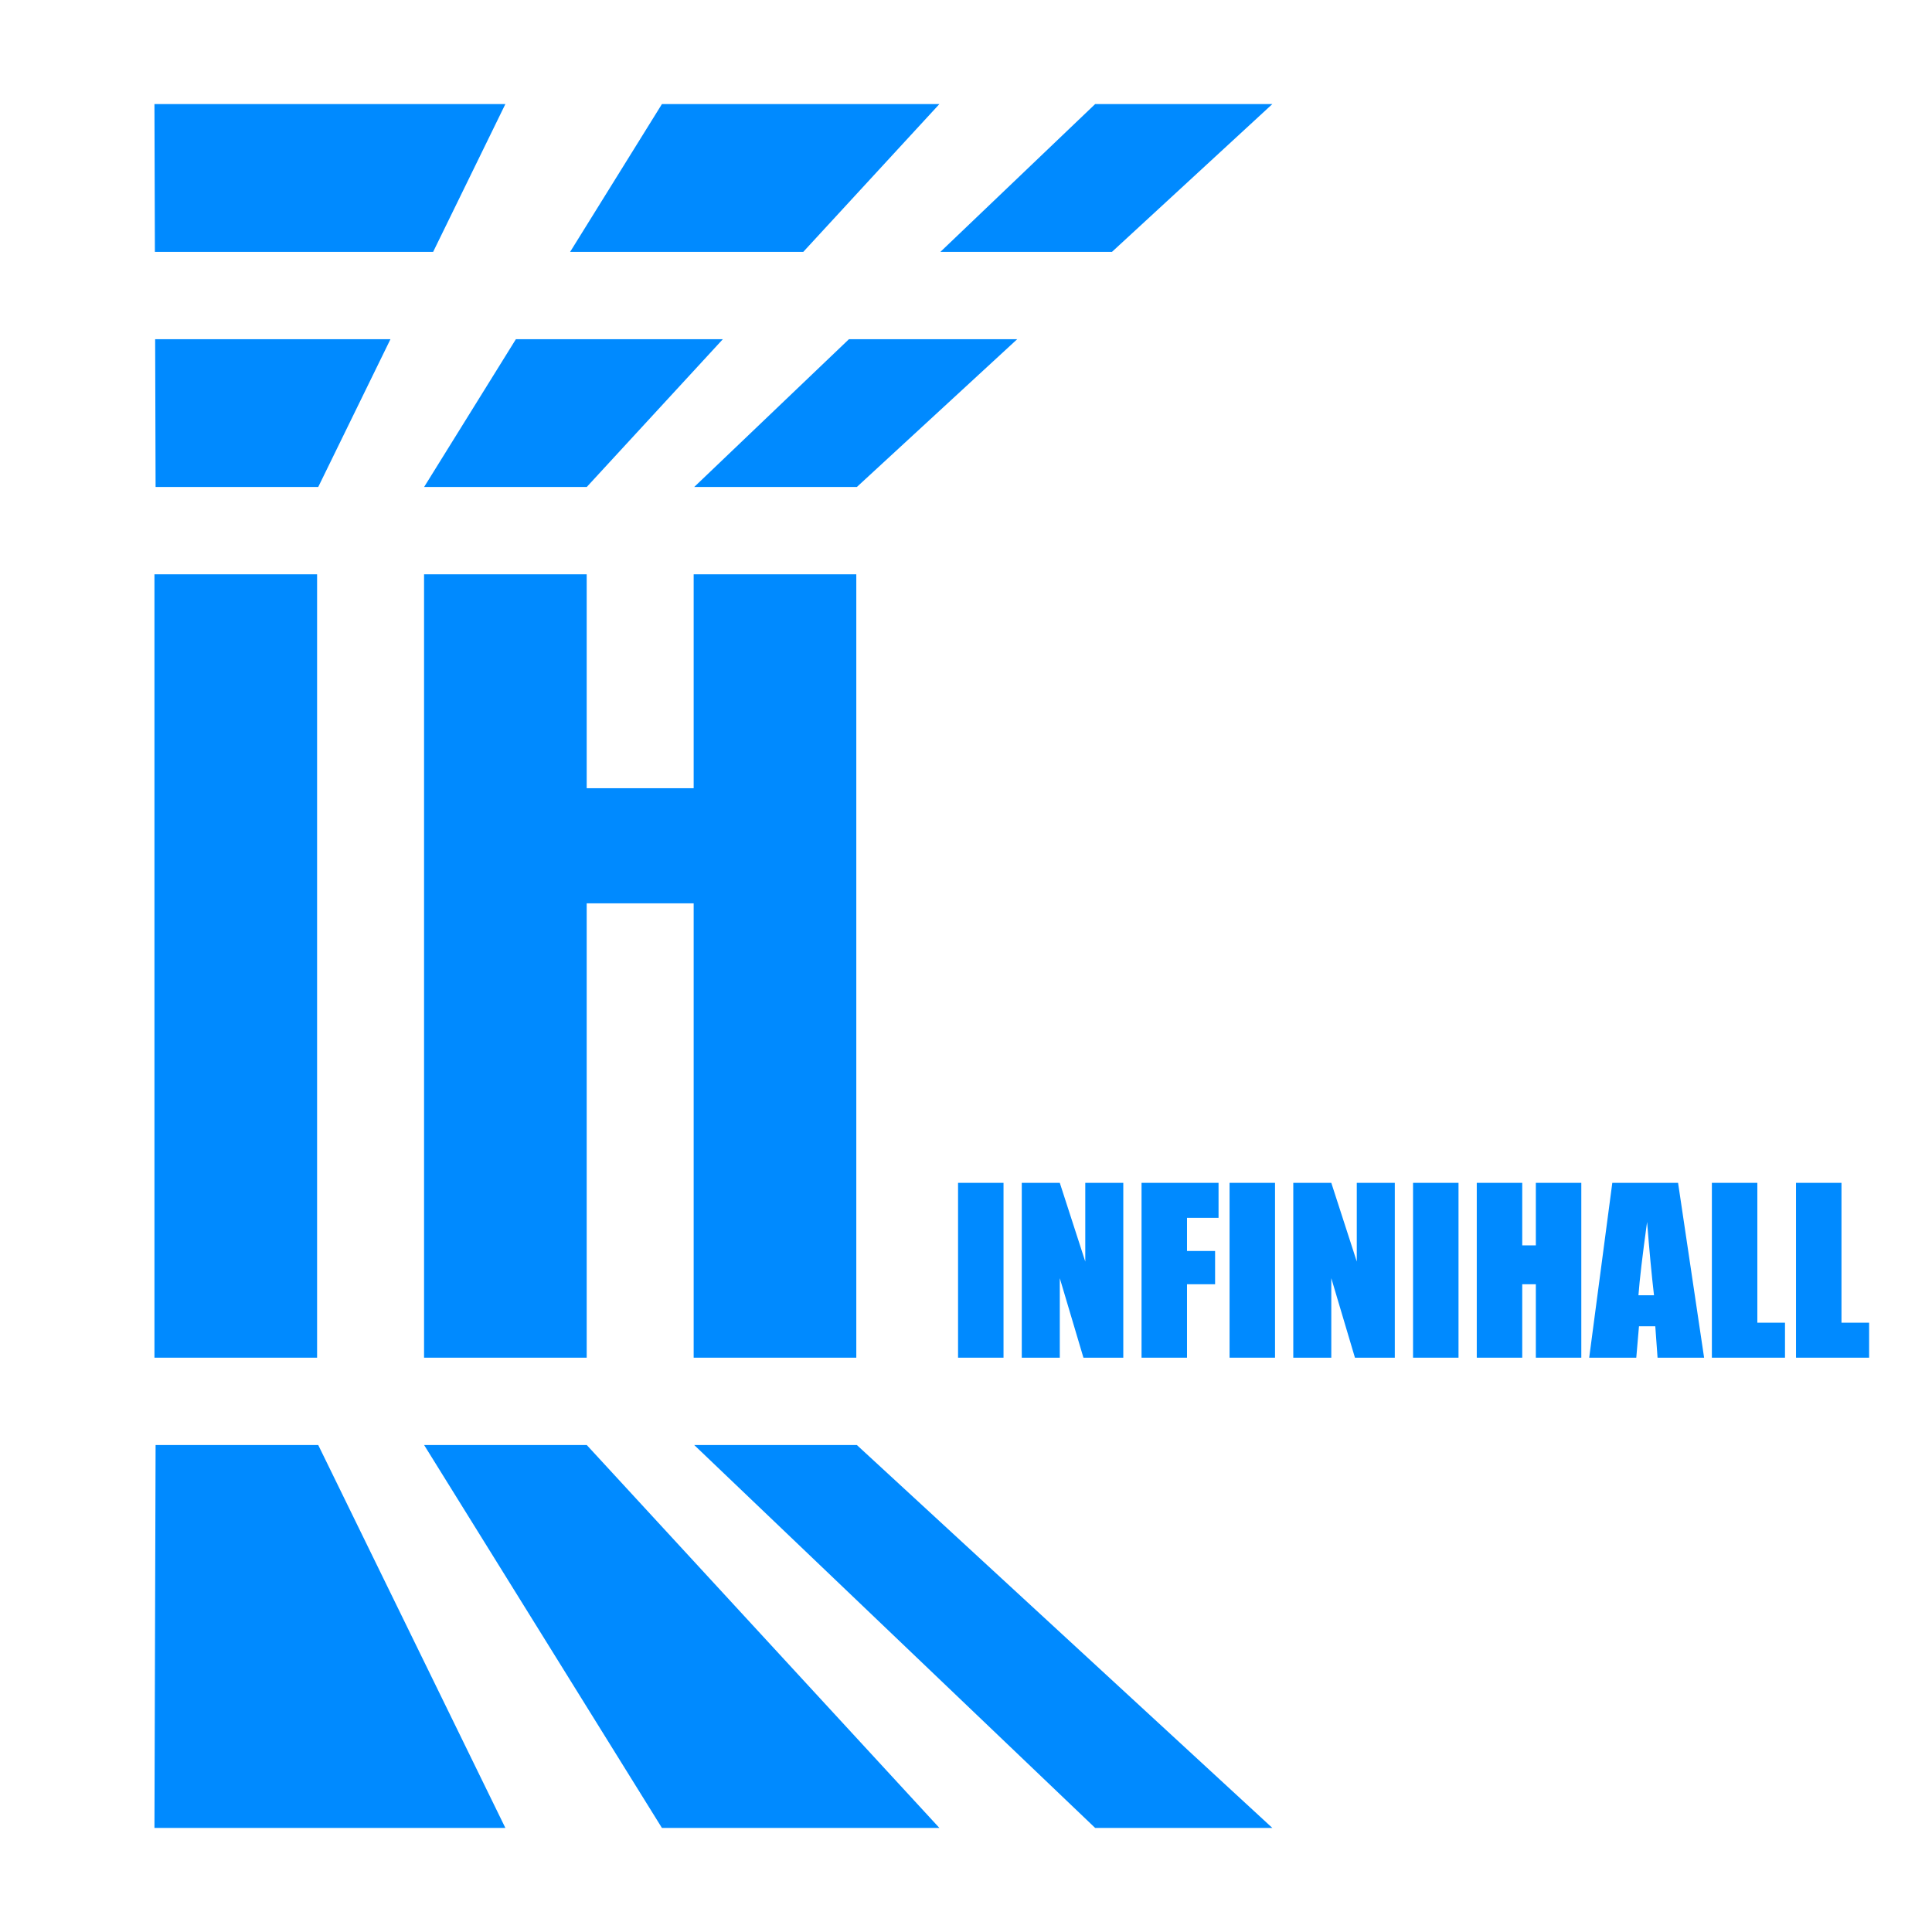
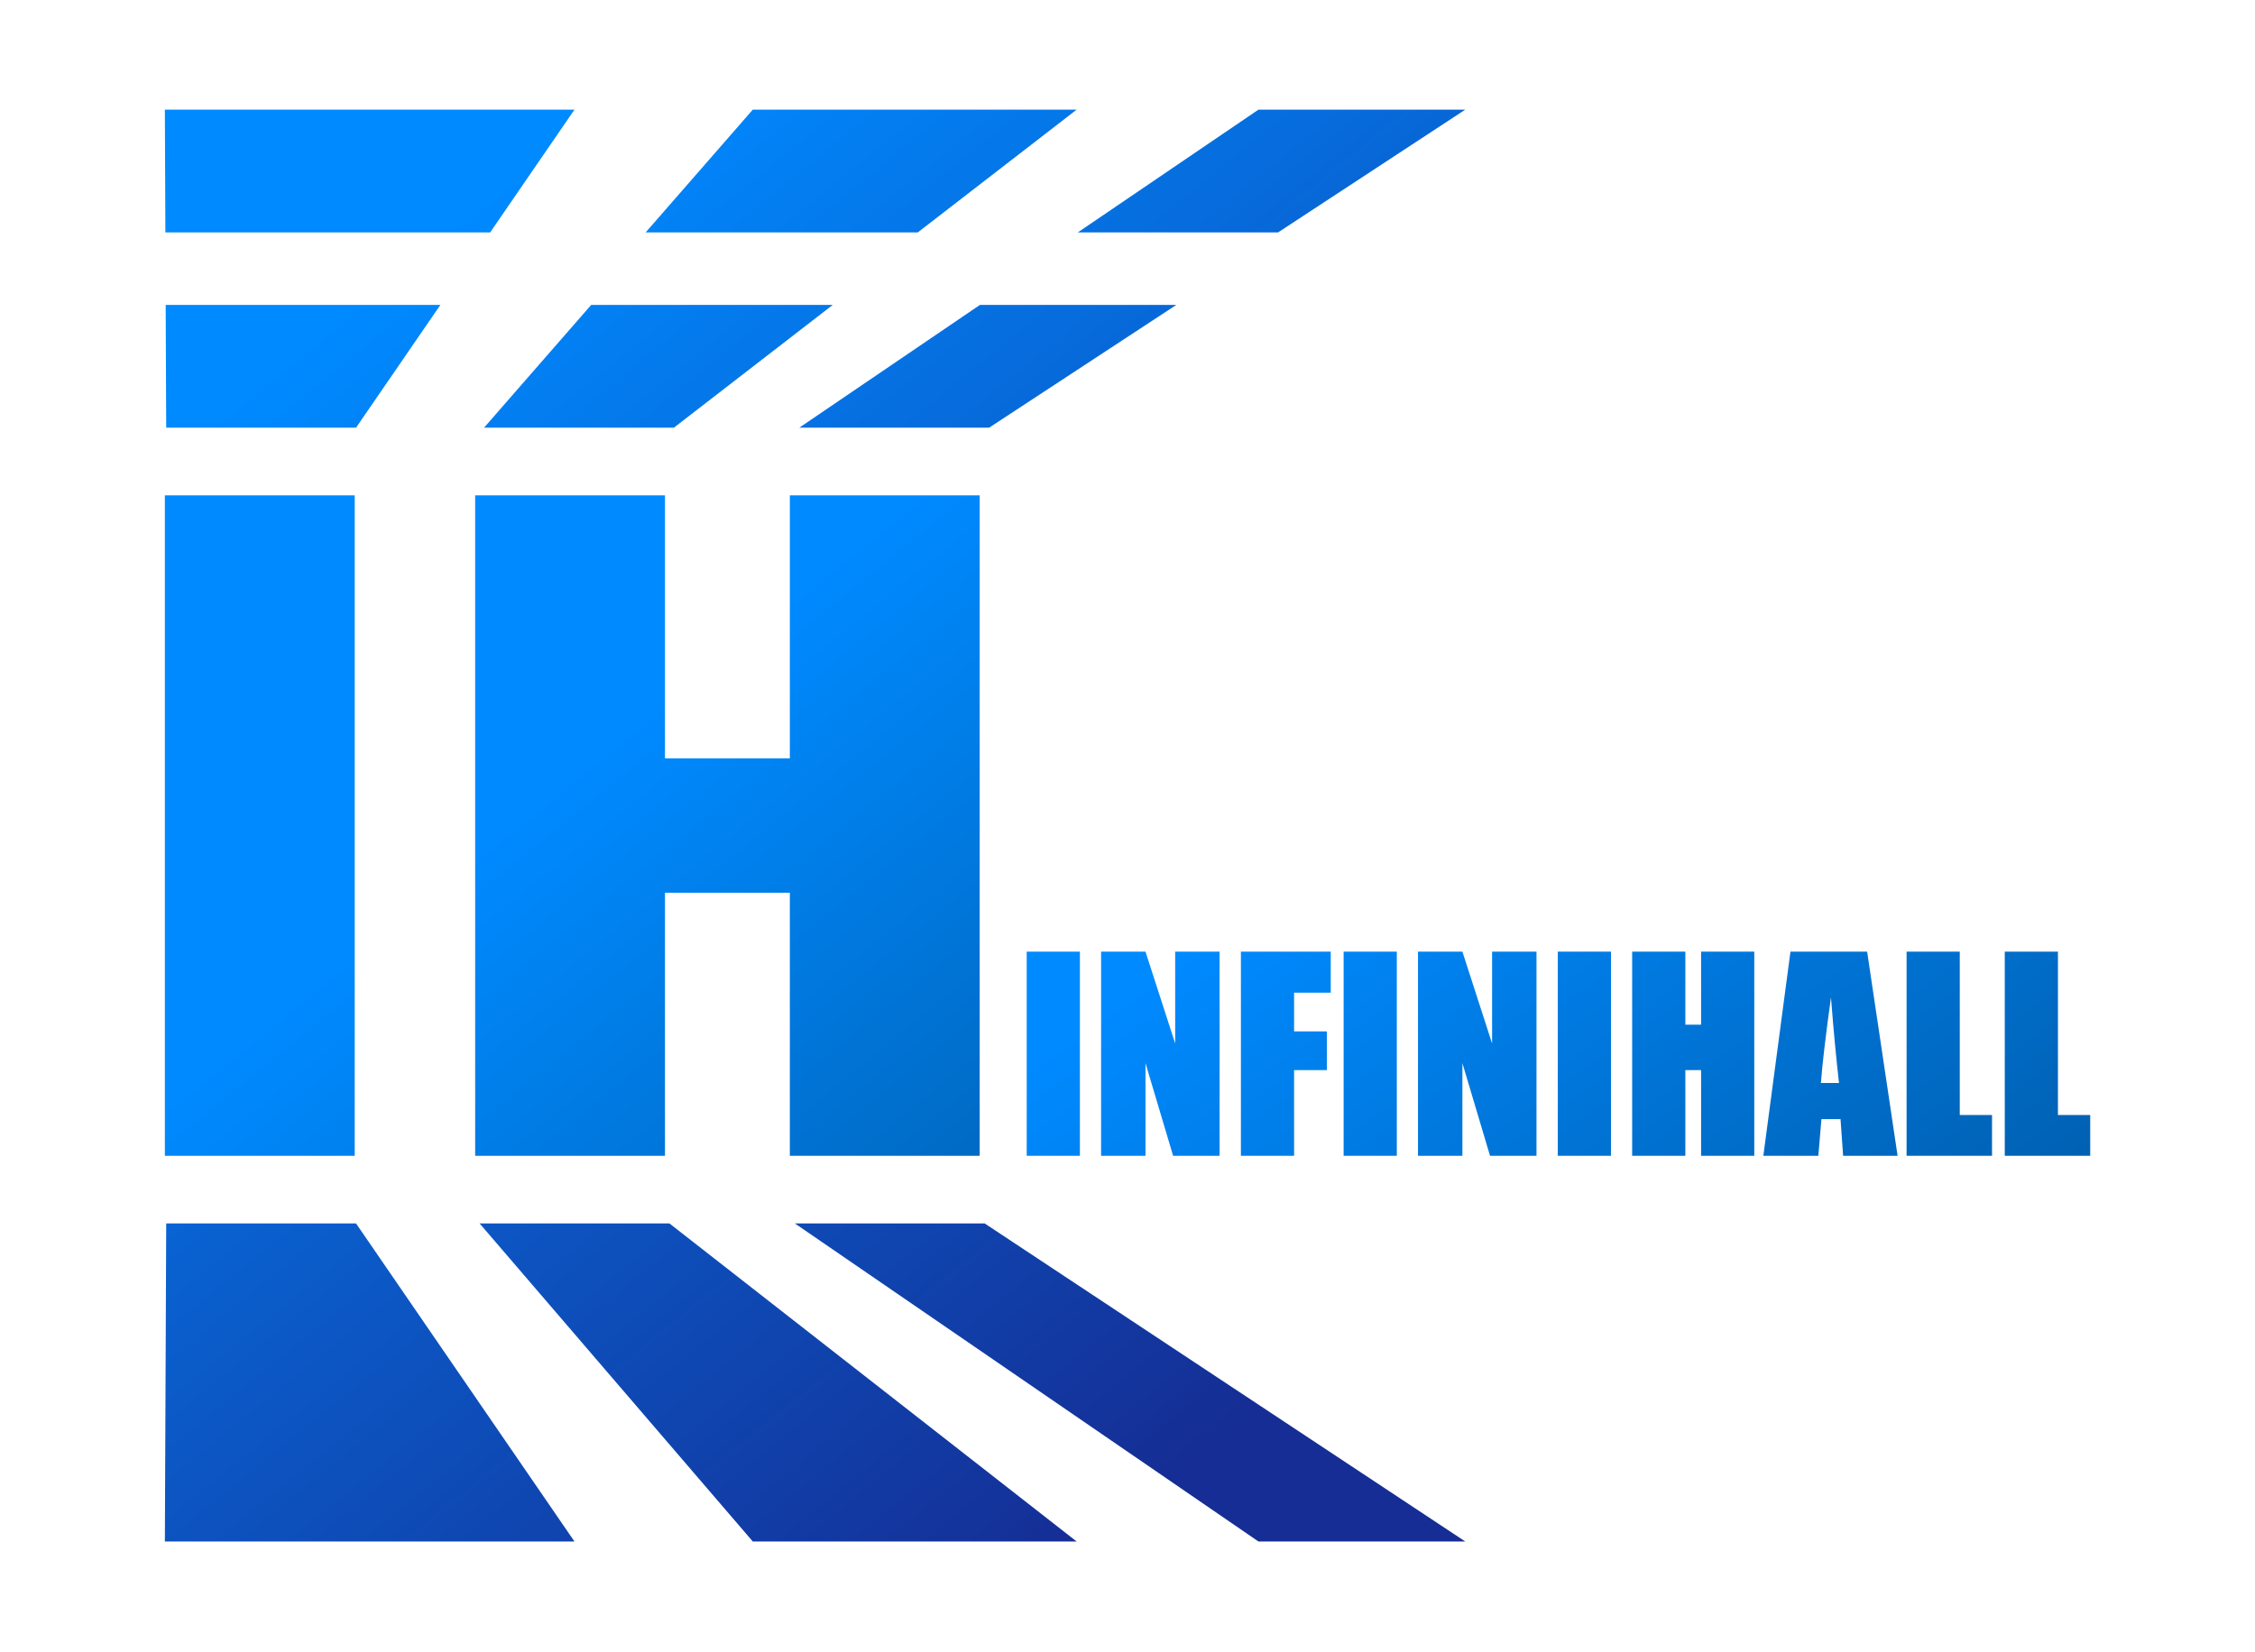
- <svg xmlns="http://www.w3.org/2000/svg" width="100%" height="100%" viewBox="0 0 1024 1024" version="1.1" xml:space="preserve" style="fill-rule:evenodd;clip-rule:evenodd;stroke-linejoin:round;stroke-miterlimit:2;">
-   <rect id="Main-Logo" x="0" y="0" width="1024" height="1024" style="fill:none;" />
-   <g id="Main-Logo1">
-     <rect x="367.658" y="304.397" width="86.202" height="415.205" style="fill:#008aff;" />
-     <rect x="224.759" y="304.397" width="86.202" height="415.205" style="fill:#008aff;" />
-     <rect x="81.86" y="304.397" width="86.202" height="415.205" style="fill:#008aff;" />
-     <path d="M267.86,478.785l142.899,-0l-0,-61.012l-142.899,-0l-0,61.012Z" style="fill:#008aff;" />
-     <path d="M589.371,133.493l85.003,-78.335l-93.916,0l-82.025,78.335l90.938,-0Zm-163.614,-0l72.144,-78.335l-147.064,0l-48.653,78.335l123.573,-0Zm-196.182,-0l38.285,-78.335l-186,0l0.234,78.335l147.481,-0Zm-147.343,46.285l0.234,78.335l86.202,-0l38.285,-78.335l-124.721,-0Zm191.205,-0l-48.653,78.335l86.202,-0l72.144,-78.335l-109.693,-0Zm176.53,-0l-82.026,78.335l86.202,-0l85.003,-78.335l-89.179,-0Zm130.491,789.064l93.916,-0l-220.231,-202.955l-86.202,0l212.517,202.955Zm-229.621,-0l147.064,-0l-186.915,-202.955l-86.202,0l126.053,202.955Zm-268.977,-0l186,-0l-99.192,-202.955l-86.202,0l-0.606,202.955Z" style="fill:#008aff;" />
-     <rect x="507.789" y="626.929" width="24.098" height="92.673" style="fill:#008aff;fill-rule:nonzero;" />
-     <path d="M595.368,626.929l0,92.674l-21.122,-0l-12.536,-42.13l0,42.13l-20.149,-0l0,-92.674l20.149,0l13.509,41.729l0,-41.729l20.149,0Z" style="fill:#008aff;fill-rule:nonzero;" />
-     <path d="M605.042,626.929l40.813,0l-0,18.546l-16.715,0l0,17.573l14.883,0l-0,17.631l-14.883,-0l0,38.924l-24.098,-0l-0,-92.674Z" style="fill:#008aff;fill-rule:nonzero;" />
-     <rect x="651.693" y="626.929" width="24.098" height="92.673" style="fill:#008aff;fill-rule:nonzero;" />
-     <path d="M739.272,626.929l0,92.674l-21.122,-0l-12.536,-42.13l0,42.13l-20.149,-0l0,-92.674l20.149,0l13.509,41.729l0,-41.729l20.149,0Z" style="fill:#008aff;fill-rule:nonzero;" />
-     <rect x="748.946" y="626.929" width="24.098" height="92.673" style="fill:#008aff;fill-rule:nonzero;" />
-     <path d="M838.127,626.929l0,92.674l-24.098,-0l-0,-38.924l-7.213,-0l0,38.924l-24.098,-0l-0,-92.674l24.098,0l0,33.143l7.213,-0l-0,-33.143l24.098,0Z" style="fill:#008aff;fill-rule:nonzero;" />
-     <path d="M889.415,626.929l13.795,92.674l-24.671,-0l-1.202,-16.658l-8.643,0l-1.431,16.658l-24.957,-0l12.25,-92.674l34.859,0Zm-12.764,59.588c-1.222,-10.494 -2.443,-23.449 -3.664,-38.866c-2.442,17.706 -3.969,30.662 -4.579,38.866l8.243,0Z" style="fill:#008aff;fill-rule:nonzero;" />
-     <path d="M931.43,626.929l0,74.127l14.654,0l-0,18.547l-38.752,-0l-0,-92.674l24.098,0Z" style="fill:#008aff;fill-rule:nonzero;" />
-     <path d="M976.021,626.929l-0,74.127l14.654,0l-0,18.547l-38.752,-0l-0,-92.674l24.098,0Z" style="fill:#008aff;fill-rule:nonzero;" />
+ <svg xmlns="http://www.w3.org/2000/svg" width="100%" height="100%" viewBox="0 0 1024 750" version="1.1" xml:space="preserve" style="fill-rule:evenodd;clip-rule:evenodd;stroke-linejoin:round;stroke-miterlimit:2;">
+   <g id="Main-Logo" transform="matrix(1,0,0,0.732422,0,0)">
+     <rect x="0" y="0" width="1024" height="1024" style="fill:none;" />
+     <g transform="matrix(-2.06992,0,0,0.94466,1124.85,23.6842)">
+       <path d="M397.541,472.831L370.15,472.831L370.15,300.125L328.505,300.125L328.505,733.72L370.15,733.72L370.15,561.013L397.541,561.013L397.541,733.72L439.185,733.72L439.185,300.125L397.541,300.125L397.541,472.831Z" style="fill:url(#_Linear1);" />
+     </g>
+     <g transform="matrix(-2.06992,0,0,0.94466,841.052,23.6842)">
+       <rect x="328.505" y="300.125" width="41.645" height="433.595" style="fill:url(#_Linear2);" />
+     </g>
+     <g transform="matrix(-1.92854,0,0,1.87433,1428.01,-447.659)">
+       <path d="M439.518,315.733L395.442,275.115L444.14,275.115L486.672,315.733L439.518,315.733ZM524.357,315.733L486.948,275.115L563.205,275.115L588.433,315.733L524.357,315.733ZM625.046,315.733L605.194,275.115L701.64,275.115L701.518,315.733L625.046,315.733ZM701.447,339.733L701.325,380.352L656.627,380.352L636.775,339.733L701.447,339.733ZM601.265,339.733L626.492,380.352L581.794,380.352L544.386,339.733L601.265,339.733ZM509.729,339.733L552.262,380.352L507.564,380.352L463.487,339.733L509.729,339.733ZM444.14,748.885L395.442,748.885L508.601,643.648L553.299,643.648L444.14,748.885ZM563.205,748.885L486.948,748.885L582.831,643.648L627.529,643.648L563.205,748.885ZM701.64,748.885L605.194,748.885L656.627,643.648L701.325,643.648L701.64,748.885Z" style="fill:url(#_Linear3);" />
+     </g>
+     <g transform="matrix(9.76914,0,0,13.3381,-4714.4,-4996.4)">
+       <g transform="matrix(12,0,0,12,529.814,428.336)">
+         <rect x="0.041" y="-0.791" width="0.206" height="0.791" style="fill:url(#_Linear4);fill-rule:nonzero;" />
+       </g>
+       <g transform="matrix(12,0,0,12,533.271,428.336)">
+         <path d="M0.5,-0.791L0.5,-0L0.32,-0L0.213,-0.359L0.213,-0L0.041,-0L0.041,-0.791L0.213,-0.791L0.328,-0.435L0.328,-0.791L0.5,-0.791Z" style="fill:url(#_Linear5);fill-rule:nonzero;" />
+       </g>
+       <g transform="matrix(12,0,0,12,539.77,428.336)">
+         <path d="M0.041,-0.791L0.389,-0.791L0.389,-0.632L0.247,-0.632L0.247,-0.482L0.374,-0.482L0.374,-0.332L0.247,-0.332L0.247,-0L0.041,-0L0.041,-0.791Z" style="fill:url(#_Linear6);fill-rule:nonzero;" />
+       </g>
+       <g transform="matrix(12,0,0,12,544.545,428.336)">
+         <rect x="0.041" y="-0.791" width="0.206" height="0.791" style="fill:url(#_Linear7);fill-rule:nonzero;" />
+       </g>
+       <g transform="matrix(12,0,0,12,548.002,428.336)">
+         <path d="M0.5,-0.791L0.5,-0L0.32,-0L0.213,-0.359L0.213,-0L0.041,-0L0.041,-0.791L0.213,-0.791L0.328,-0.435L0.328,-0.791L0.5,-0.791Z" style="fill:url(#_Linear8);fill-rule:nonzero;" />
+       </g>
+       <g transform="matrix(12,0,0,12,554.5,428.336)">
+         <rect x="0.041" y="-0.791" width="0.206" height="0.791" style="fill:url(#_Linear9);fill-rule:nonzero;" />
+       </g>
+       <g transform="matrix(12,0,0,12,557.957,428.336)">
+         <path d="M0.514,-0.791L0.514,-0L0.308,-0L0.308,-0.332L0.247,-0.332L0.247,-0L0.041,-0L0.041,-0.791L0.247,-0.791L0.247,-0.508L0.308,-0.508L0.308,-0.791L0.514,-0.791Z" style="fill:url(#_Linear10);fill-rule:nonzero;" />
+       </g>
+       <g transform="matrix(12,0,0,12,564.619,428.336)">
+         <path d="M0.396,-0.791L0.514,-0L0.303,-0L0.293,-0.142L0.219,-0.142L0.207,-0L-0.006,-0L0.099,-0.791L0.396,-0.791ZM0.287,-0.282C0.277,-0.372 0.266,-0.482 0.256,-0.614C0.235,-0.463 0.222,-0.352 0.217,-0.282L0.287,-0.282Z" style="fill:url(#_Linear11);fill-rule:nonzero;" />
+       </g>
+       <g transform="matrix(12,0,0,12,570.713,428.336)">
+         <path d="M0.247,-0.791L0.247,-0.158L0.372,-0.158L0.372,-0L0.041,-0L0.041,-0.791L0.247,-0.791Z" style="fill:url(#_Linear12);fill-rule:nonzero;" />
+       </g>
+       <g transform="matrix(12,0,0,12,575.277,428.336)">
+         <path d="M0.247,-0.791L0.247,-0.158L0.372,-0.158L0.372,-0L0.041,-0L0.041,-0.791L0.247,-0.791Z" style="fill:url(#_Linear13);fill-rule:nonzero;" />
+       </g>
+     </g>
  </g>
+   <defs>
+     <linearGradient id="_Linear1" x1="0" y1="0" x2="1" y2="0" gradientUnits="userSpaceOnUse" gradientTransform="matrix(-133.123,491.641,164.335,398.264,416.62,478.904)">
+       <stop offset="0" style="stop-color:rgb(0,138,255);stop-opacity:1" />
+       <stop offset="1" style="stop-color:rgb(0,83,153);stop-opacity:1" />
+     </linearGradient>
+     <linearGradient id="_Linear2" x1="0" y1="0" x2="1" y2="0" gradientUnits="userSpaceOnUse" gradientTransform="matrix(-133.123,491.641,164.335,398.264,278.548,478.904)">
+       <stop offset="0" style="stop-color:rgb(0,138,255);stop-opacity:1" />
+       <stop offset="1" style="stop-color:rgb(0,83,153);stop-opacity:1" />
+     </linearGradient>
+     <linearGradient id="_Linear3" x1="0" y1="0" x2="1" y2="0" gradientUnits="userSpaceOnUse" gradientTransform="matrix(214.176,-370.721,289.671,330.269,426.245,689.621)">
+       <stop offset="0" style="stop-color:rgb(21,45,148);stop-opacity:1" />
+       <stop offset="1" style="stop-color:rgb(0,138,255);stop-opacity:1" />
+     </linearGradient>
+     <linearGradient id="_Linear4" x1="0" y1="0" x2="1" y2="0" gradientUnits="userSpaceOnUse" gradientTransform="matrix(2.05957,2.894,-2.894,2.05957,2.10059,-1.80726)">
+       <stop offset="0" style="stop-color:rgb(0,138,255);stop-opacity:1" />
+       <stop offset="1" style="stop-color:rgb(0,83,153);stop-opacity:1" />
+     </linearGradient>
+     <linearGradient id="_Linear5" x1="0" y1="0" x2="1" y2="0" gradientUnits="userSpaceOnUse" gradientTransform="matrix(2.05957,2.894,-2.894,2.05957,1.8125,-1.80726)">
+       <stop offset="0" style="stop-color:rgb(0,138,255);stop-opacity:1" />
+       <stop offset="1" style="stop-color:rgb(0,83,153);stop-opacity:1" />
+     </linearGradient>
+     <linearGradient id="_Linear6" x1="0" y1="0" x2="1" y2="0" gradientUnits="userSpaceOnUse" gradientTransform="matrix(2.05957,2.894,-2.894,2.05957,1.271,-1.80726)">
+       <stop offset="0" style="stop-color:rgb(0,138,255);stop-opacity:1" />
+       <stop offset="1" style="stop-color:rgb(0,83,153);stop-opacity:1" />
+     </linearGradient>
+     <linearGradient id="_Linear7" x1="0" y1="0" x2="1" y2="0" gradientUnits="userSpaceOnUse" gradientTransform="matrix(2.05957,2.894,-2.894,2.05957,0.873047,-1.80726)">
+       <stop offset="0" style="stop-color:rgb(0,138,255);stop-opacity:1" />
+       <stop offset="1" style="stop-color:rgb(0,83,153);stop-opacity:1" />
+     </linearGradient>
+     <linearGradient id="_Linear8" x1="0" y1="0" x2="1" y2="0" gradientUnits="userSpaceOnUse" gradientTransform="matrix(2.05957,2.894,-2.894,2.05957,0.584961,-1.80726)">
+       <stop offset="0" style="stop-color:rgb(0,138,255);stop-opacity:1" />
+       <stop offset="1" style="stop-color:rgb(0,83,153);stop-opacity:1" />
+     </linearGradient>
+     <linearGradient id="_Linear9" x1="0" y1="0" x2="1" y2="0" gradientUnits="userSpaceOnUse" gradientTransform="matrix(2.05957,2.894,-2.894,2.05957,0.043457,-1.80726)">
+       <stop offset="0" style="stop-color:rgb(0,138,255);stop-opacity:1" />
+       <stop offset="1" style="stop-color:rgb(0,83,153);stop-opacity:1" />
+     </linearGradient>
+     <linearGradient id="_Linear10" x1="0" y1="0" x2="1" y2="0" gradientUnits="userSpaceOnUse" gradientTransform="matrix(2.05957,2.894,-2.894,2.05957,-0.244629,-1.80726)">
+       <stop offset="0" style="stop-color:rgb(0,138,255);stop-opacity:1" />
+       <stop offset="1" style="stop-color:rgb(0,83,153);stop-opacity:1" />
+     </linearGradient>
+     <linearGradient id="_Linear11" x1="0" y1="0" x2="1" y2="0" gradientUnits="userSpaceOnUse" gradientTransform="matrix(2.05957,2.894,-2.894,2.05957,-0.799805,-1.80726)">
+       <stop offset="0" style="stop-color:rgb(0,138,255);stop-opacity:1" />
+       <stop offset="1" style="stop-color:rgb(0,83,153);stop-opacity:1" />
+     </linearGradient>
+     <linearGradient id="_Linear12" x1="0" y1="0" x2="1" y2="0" gradientUnits="userSpaceOnUse" gradientTransform="matrix(2.05957,2.894,-2.894,2.05957,-1.30762,-1.80726)">
+       <stop offset="0" style="stop-color:rgb(0,138,255);stop-opacity:1" />
+       <stop offset="1" style="stop-color:rgb(0,83,153);stop-opacity:1" />
+     </linearGradient>
+     <linearGradient id="_Linear13" x1="0" y1="0" x2="1" y2="0" gradientUnits="userSpaceOnUse" gradientTransform="matrix(2.05957,2.894,-2.894,2.05957,-1.68799,-1.80726)">
+       <stop offset="0" style="stop-color:rgb(0,138,255);stop-opacity:1" />
+       <stop offset="1" style="stop-color:rgb(0,83,153);stop-opacity:1" />
+     </linearGradient>
+   </defs>
</svg>
